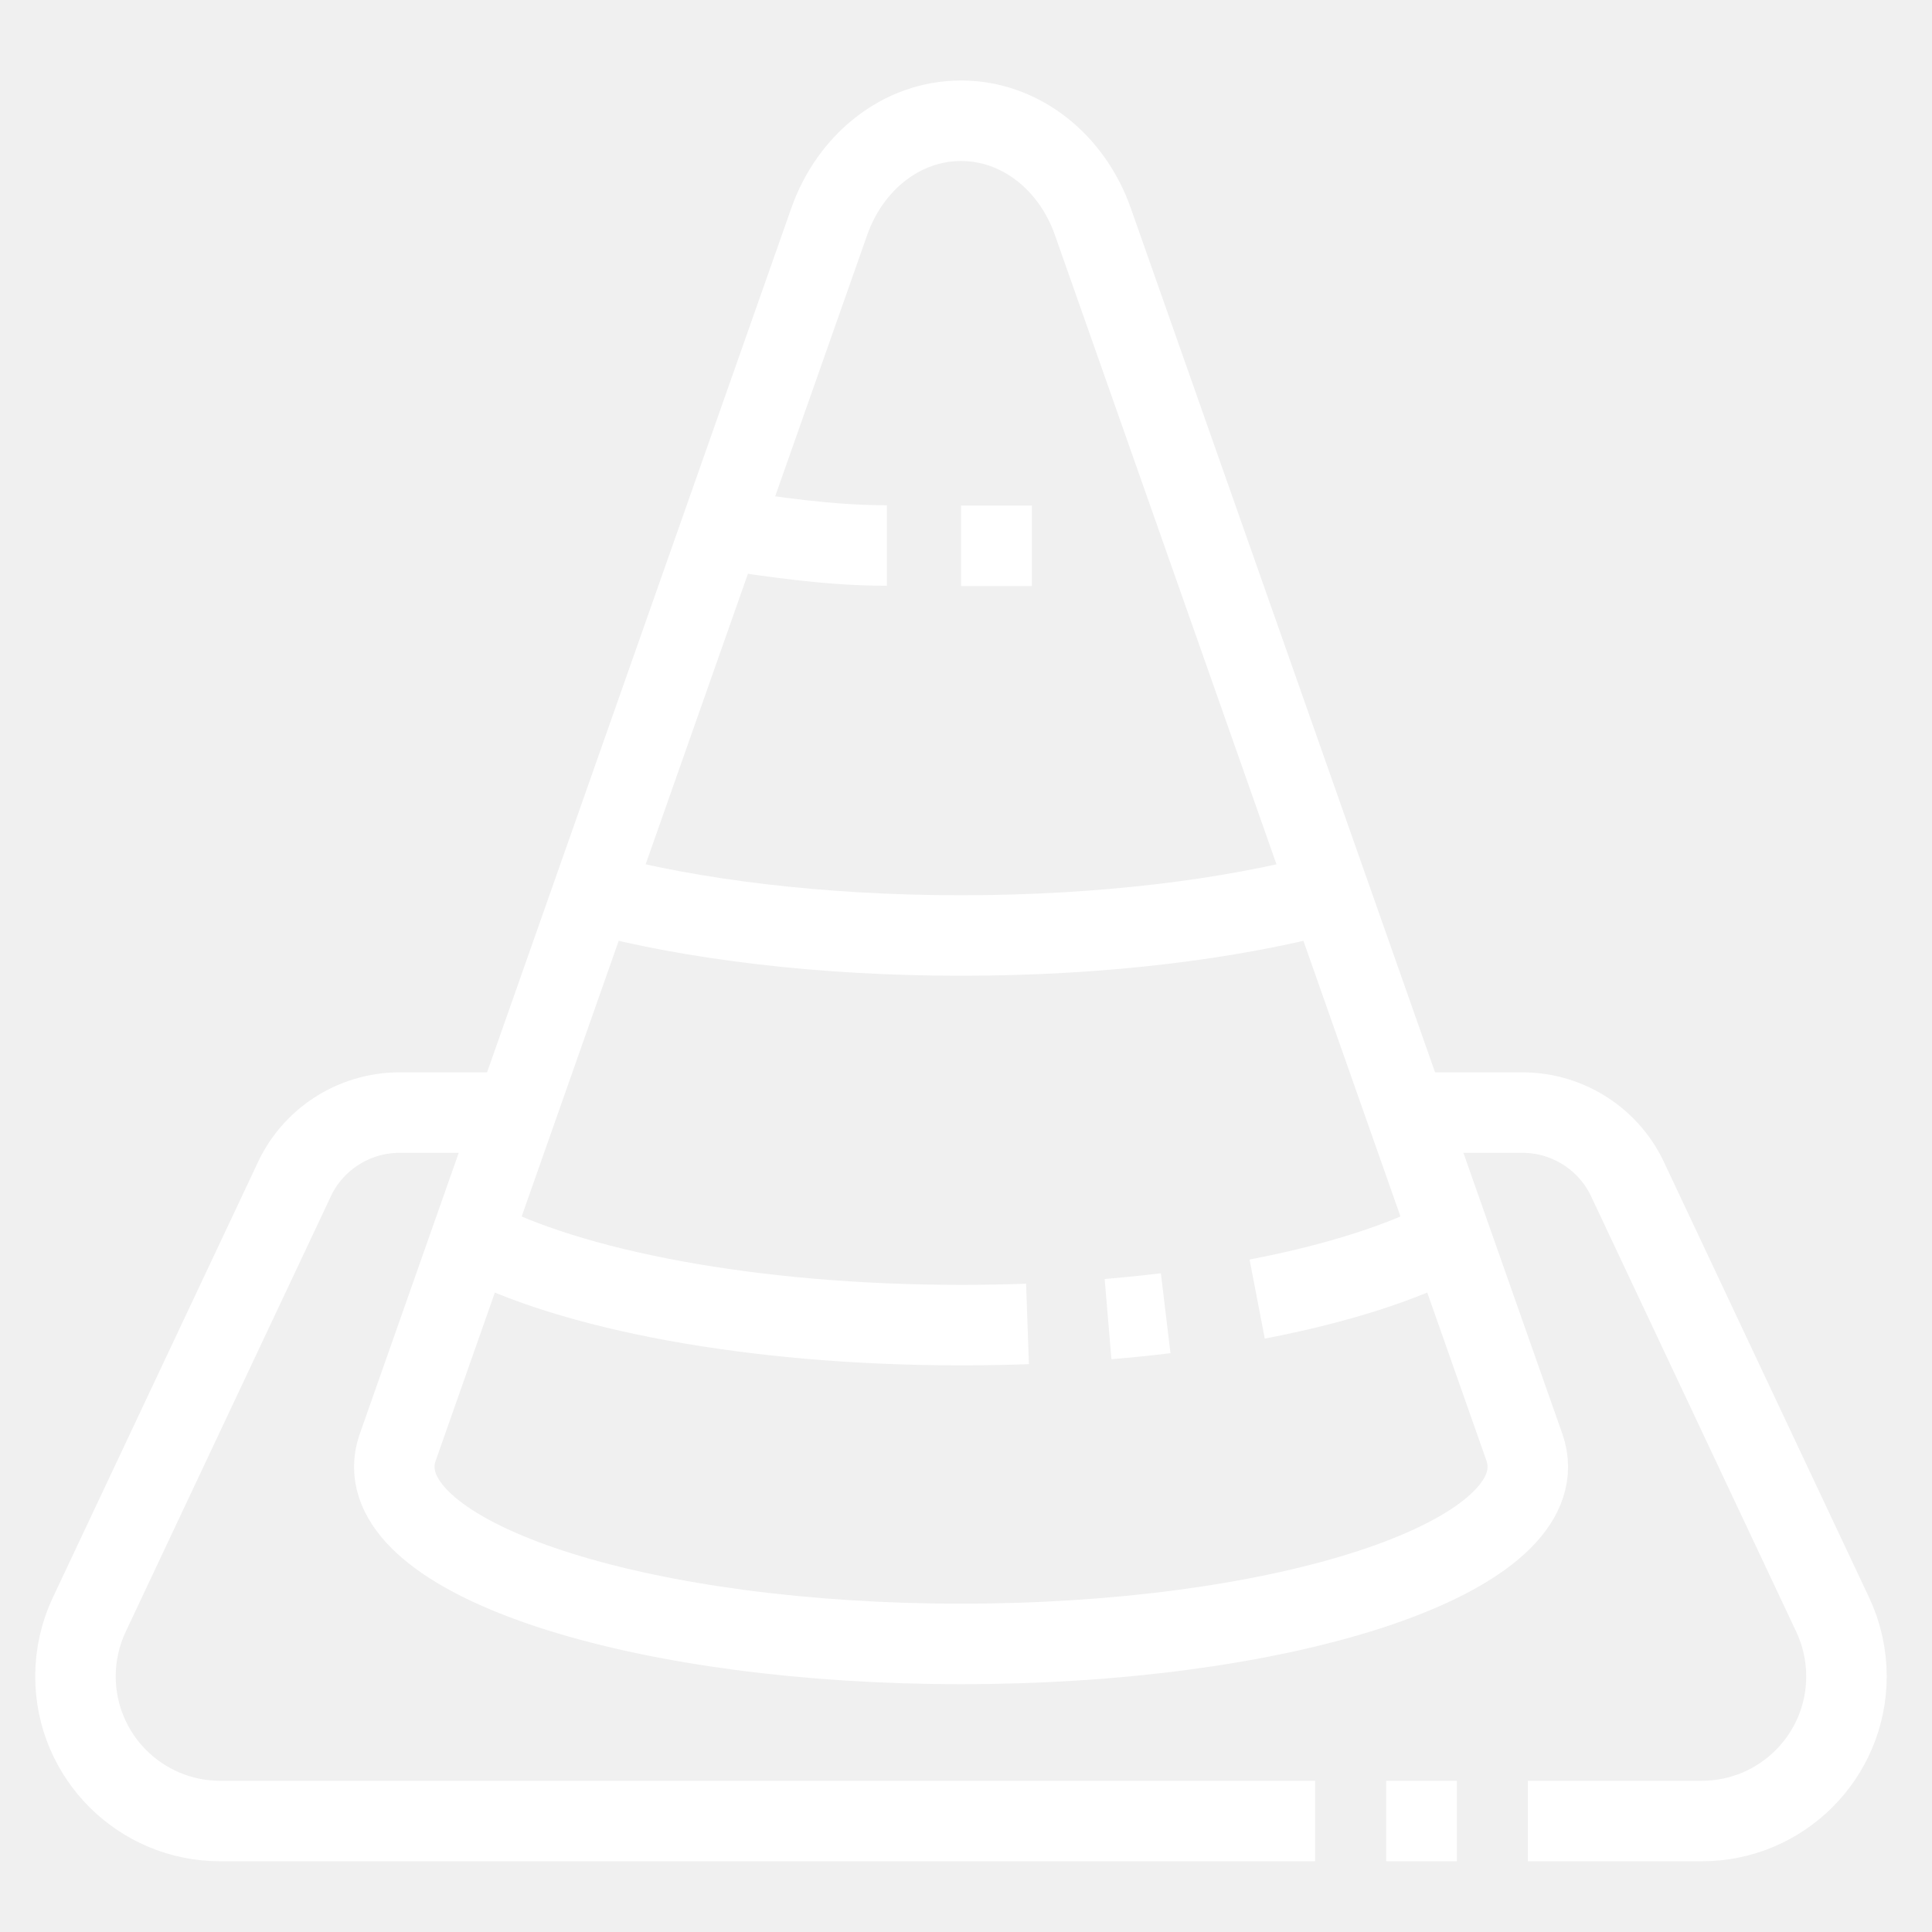
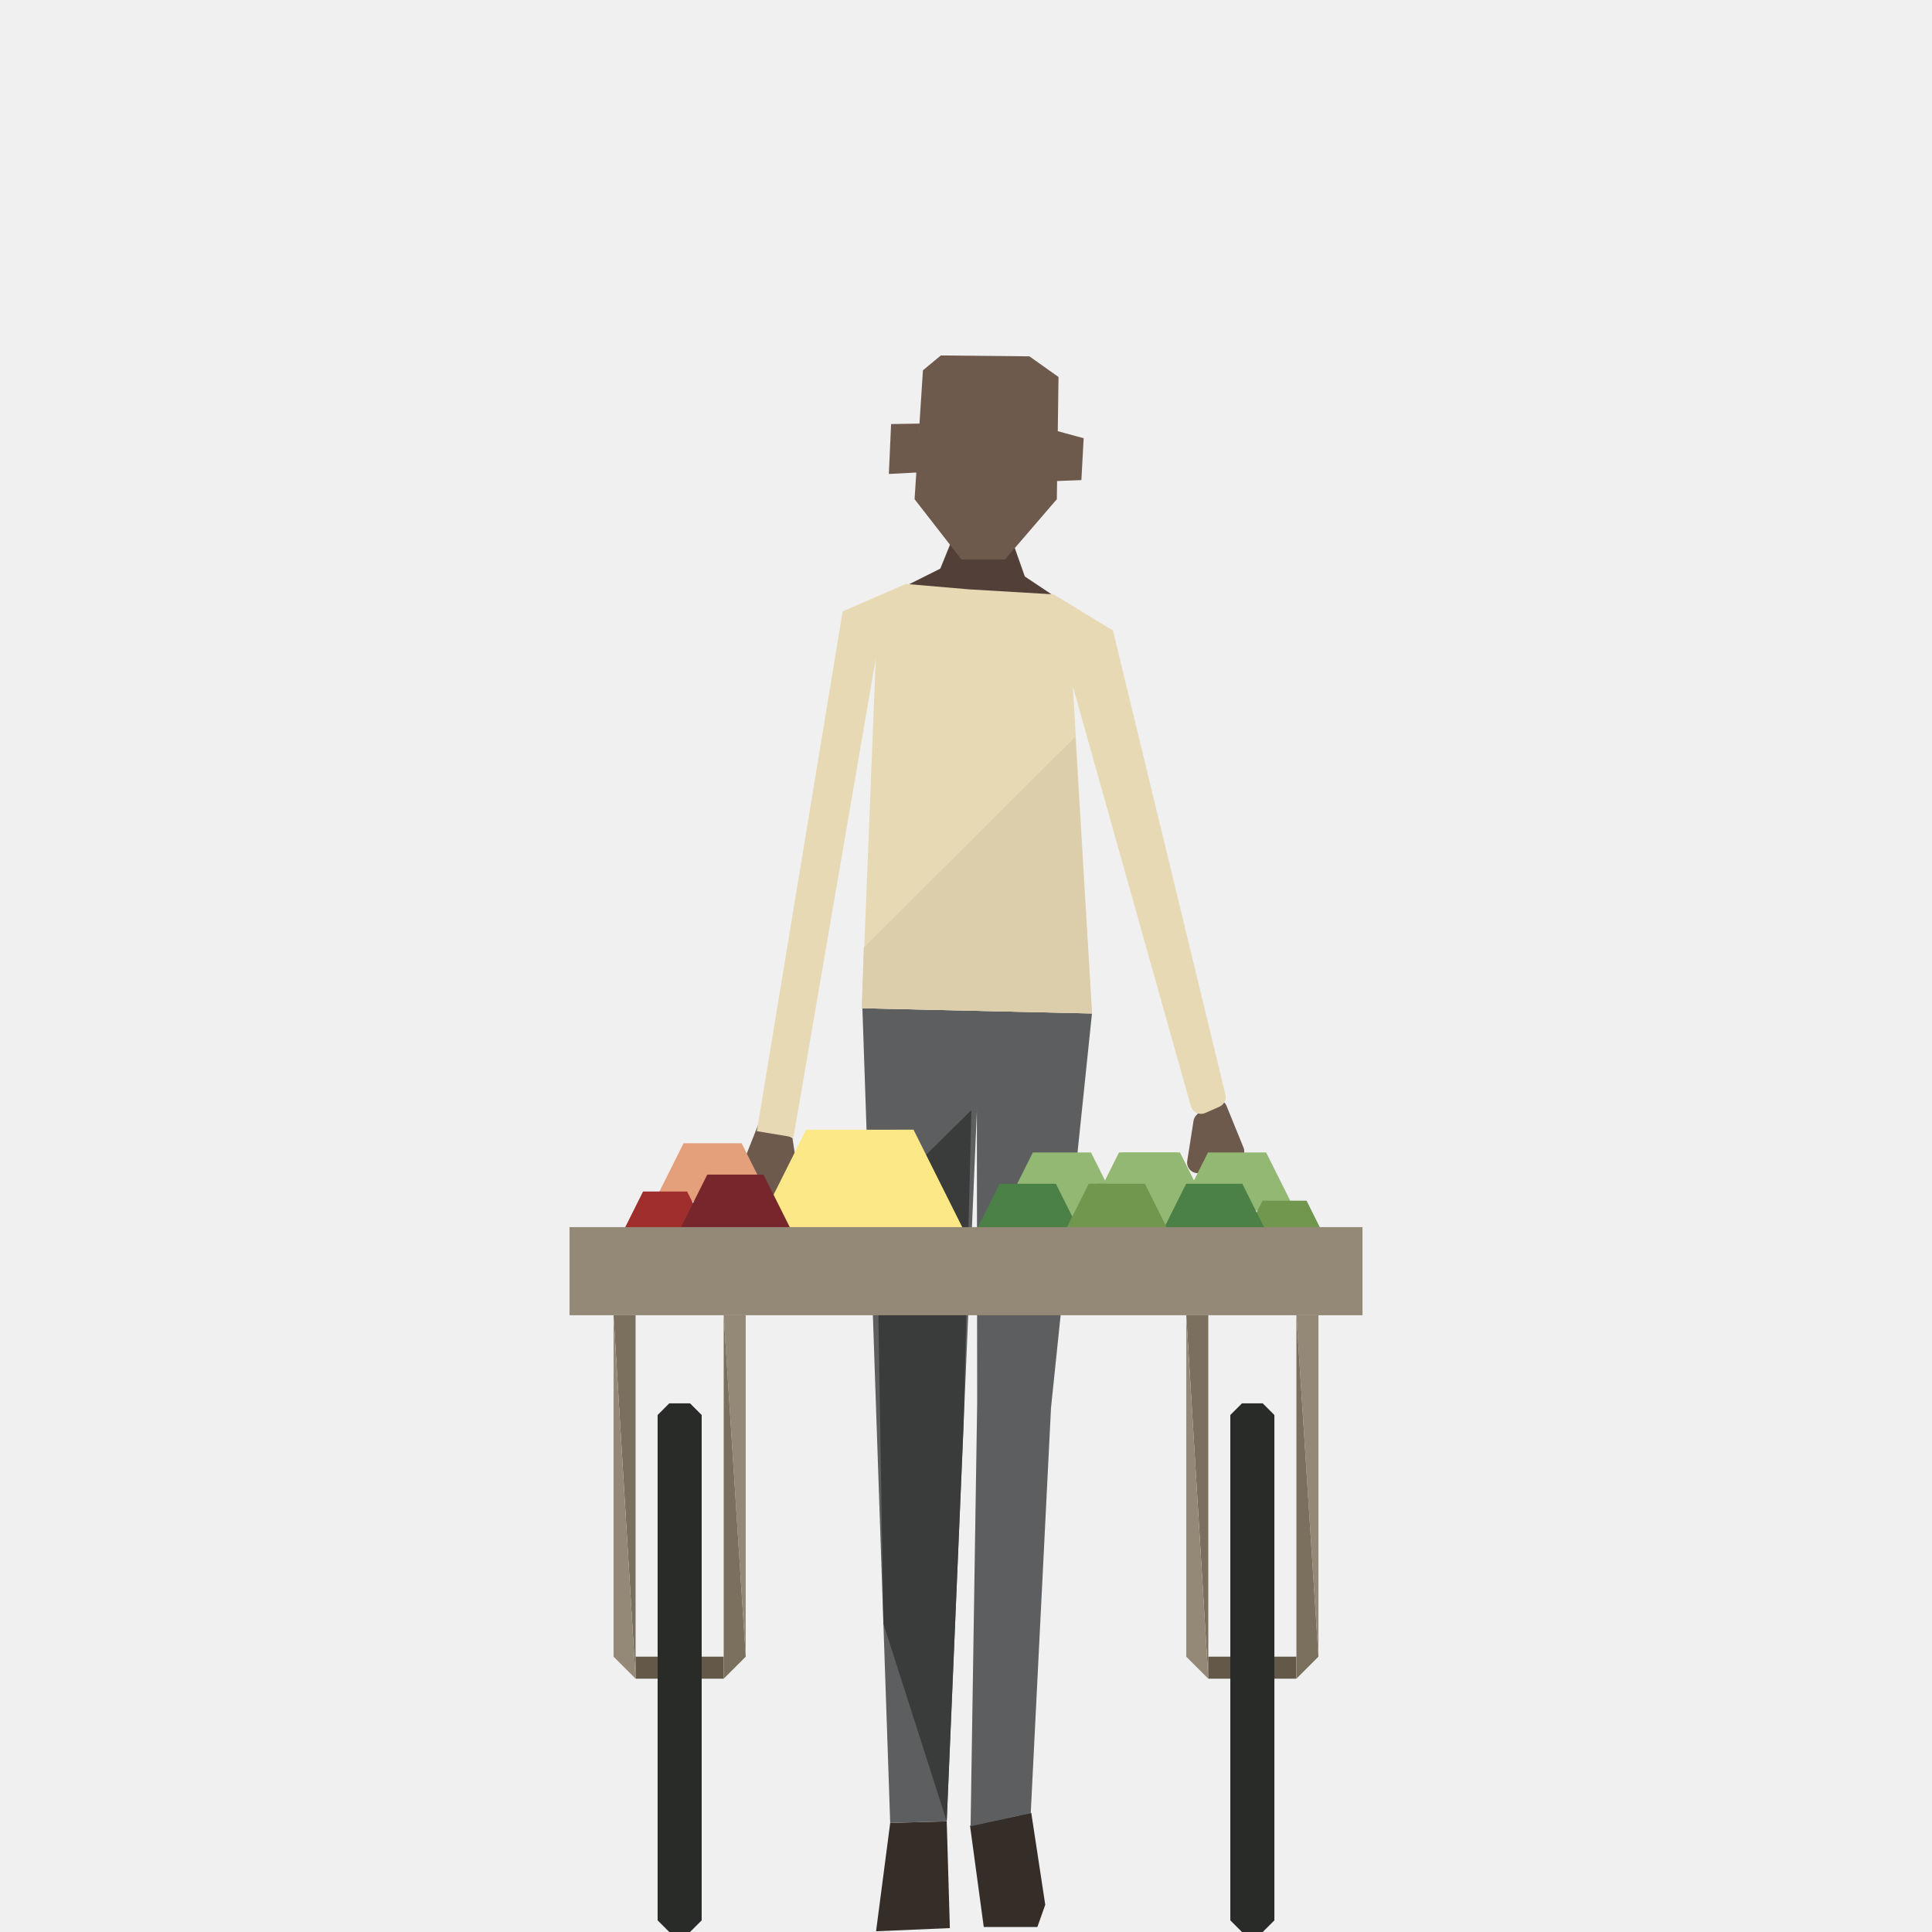
- <svg xmlns="http://www.w3.org/2000/svg" width="48" height="48" viewBox="0 0 48 48" fill="none">
-   <path d="M36.037 30.742C34.864 31.368 33.21 31.895 31.234 32.275" stroke="white" stroke-width="2" stroke-miterlimit="10" />
-   <path d="M37.873 35.956C37.929 36.115 37.958 36.279 37.958 36.443C37.958 38.873 31.654 40.843 23.877 40.843C16.1 40.843 9.796 38.873 9.796 36.443C9.796 36.291 9.82 36.141 9.869 35.993L20.603 5.503C21.119 4.037 22.39 3 23.877 3C25.363 3 26.635 4.037 27.151 5.503L37.873 35.956Z" stroke="white" stroke-width="2" stroke-miterlimit="10" />
-   <path d="M36.196 45.243H34.44" stroke="white" stroke-width="2" stroke-miterlimit="10" />
-   <path d="M37.958 45.243H42.279C44.265 45.243 45.875 43.634 45.875 41.648C45.875 41.118 45.758 40.594 45.532 40.115L40.473 29.376C40.012 28.322 38.972 27.642 37.822 27.642H34.945" stroke="white" stroke-width="2" stroke-miterlimit="10" />
-   <path d="M32.674 45.243H5.471C3.485 45.243 1.875 43.634 1.875 41.648C1.875 41.118 1.992 40.594 2.218 40.115L7.278 29.376C7.738 28.322 8.778 27.642 9.928 27.642H12.808" stroke="white" stroke-width="2" stroke-miterlimit="10" />
-   <path d="M22.034 13.553C20.572 13.553 19.196 13.336 17.911 13.147" stroke="white" stroke-width="2" stroke-miterlimit="10" />
-   <path d="M25.637 13.561H23.877" stroke="white" stroke-width="2" stroke-miterlimit="10" />
-   <path d="M33.025 22.186C30.564 22.845 27.369 23.242 23.877 23.242C20.383 23.242 17.19 22.845 14.729 22.186" stroke="white" stroke-width="2" stroke-miterlimit="10" />
-   <path d="M25.528 32.893C24.987 32.912 24.436 32.922 23.877 32.922C18.69 32.922 14.16 32.046 11.717 30.742" stroke="white" stroke-width="2" stroke-miterlimit="10" />
-   <path d="M28.961 32.627C28.495 32.683 28.017 32.732 27.529 32.773" stroke="white" stroke-width="2" stroke-miterlimit="10" />
+ <svg xmlns="http://www.w3.org/2000/svg" width="800px" height="800px" viewBox="-40 0 220 220" clip-rule="evenodd" fill-rule="evenodd" stroke-linejoin="round" stroke-miterlimit="2">
+   <path d="m-2.441-7.43h9.797l-1.136 6.525-9.456-1.518z" fill="#342d28" fill-rule="nonzero" transform="matrix(-.164255 1.25933 1.25933 .164255 70.3248 211.872)" />
+   <path d="m0-7.936 1.232 9.088h4.808l.705-1.993-1.254-8.247z" fill="#342d28" fill-rule="nonzero" transform="matrix(1.27 0 0 1.27 70.458 217.966)" />
+   <path d="m0-2.462-2.58-1.72-1.877-5.317-4.332 1.236-1.374 3.377-2.971 1.486 6.468 10.437z" fill="#524038" fill-rule="nonzero" transform="matrix(1.27 0 0 1.27 79.977 70.9594)" />
+   <path d="m0 18.294h-3.903l-4.203-5.404.751-11.558 1.604-1.332 7.942.08 2.61 1.852-.151 10.958z" fill="#6e5a4d" fill-rule="nonzero" transform="matrix(1.27 0 0 1.27 74.4381 40.4756)" />
+   <path d="m-2.811-4.495h2.571l.278 4.471-2.624-.093z" fill="#6e5a4d" fill-rule="nonzero" transform="matrix(-1.26982 .0212461 .0212461 1.26982 61.2625 54.0012)" />
+   <path d="m-.552-.42h2.688l.789-3.675-2.188-.688z" fill="#6e5a4d" fill-rule="nonzero" transform="matrix(1.22539 .333639 .333639 -1.22539 80.9209 48.6756)" />
+   <path d="m0-73.345 2.493 73.043 5.068-.14 2.703-63.678.028 26.177-.591 37.943 5.393-1.173 1.818-36.355 3.672-35.349z" fill="#5c5e5f" fill-rule="nonzero" transform="matrix(1.27 0 0 1.27 58.2023 207.96)" />
+   <path d="m0-63.769-.696 28.128-1.513 35.641-5.678-17.728-.608-37.659z" fill="#3a3b3b" fill-rule="nonzero" transform="matrix(1.27 0 0 1.27 70.6104 207.399)" />
+   <path d="m0-10.166 1.517 3.724c.053.132.077.273.069.415l-.326 5.755c-.036.646-.692 1.07-1.296.838l-.631-.242c-.344-.132-.581-.449-.61-.816l-.445-5.544.091.84c.059.548-.357 1.032-.908 1.057-.603.027-1.08-.506-.986-1.103l.564-3.588c.032-.201.127-.387.271-.53l1.132-1.124c.484-.48 1.301-.314 1.558.318" fill="#6e5a4d" fill-rule="nonzero" transform="matrix(1.27 0 0 1.27 99.6697 138.847)" />
+   <path d="m0-10.796-1.617 4.078.143 6.718 2.64-.347.535-6.142-.212 1.851 2.272.313-.763-5.092z" fill="#6e5a4d" fill-rule="nonzero" transform="matrix(1.27 0 0 1.27 46.4315 141.543)" />
+   <path d="m0-49.613-5.668 2.463-7.692 46.603 3.283.547 7.379-42.929-1.25 31.361 20.64.47-1.72-29.328 10.562 37.571c.128.592.767.918 1.32.673l1.256-.554c.4-.177.63-.603.556-1.035l-10.096-41.659-5.317-3.246-7.622-.453z" fill="#e7d9b4" fill-rule="nonzero" transform="matrix(1.27 0 0 1.27 63.1518 129.501)" />
+   <path d="m0-24.796 1.51 24.796-20.64-.469.18-5.433" fill="#dccdab" fill-rule="nonzero" transform="matrix(1.27 0 0 1.27 82.4287 115.405)" />
+   <path d="m32.375 188.647h10.033v2.508h-10.033z" fill="#645849" stroke-width="1.27" />
+   <path d="m0-30.613h1.975v30.613z" fill="#948976" fill-rule="nonzero" transform="matrix(1.27 0 0 1.27 42.4092 188.647)" />
+   <path d="m0 28.638-1.975 1.975v-32.588z" fill="#7a705d" fill-rule="nonzero" transform="matrix(1.27 0 0 1.27 44.9175 152.277)" />
+   <path d="m0-32.588h1.975v32.588z" fill="#7a705d" fill-rule="nonzero" transform="matrix(1.27 0 0 1.27 29.868 191.156)" />
+   <path d="m0-32.588 1.975 32.588-1.975-1.975z" fill="#948976" fill-rule="nonzero" transform="matrix(1.27 0 0 1.27 29.868 191.156)" />
+   <path d="m0 47.4h-1.862c-.408-.408-.636-.636-1.044-1.044v-45.312l1.044-1.044h1.862l1.044 1.044v45.312c-.408.408-.636.636-1.044 1.044" fill="#292b29" fill-rule="nonzero" transform="matrix(1.27 0 0 1.27 38.5752 159.802)" />
+   <path d="m97.583 188.647h10.033v2.508h-10.033z" fill="#645849" stroke-width="1.27" />
+   <g fill-rule="nonzero">
+     <path d="m0-30.613h1.975v30.613z" fill="#948976" transform="matrix(1.27 0 0 1.27 107.624 188.647)" />
+     <path d="m0 28.638-1.975 1.975v-32.588z" fill="#7a705d" transform="matrix(1.27 0 0 1.27 110.132 152.277)" />
+     <path d="m0-32.588h1.975v32.588z" fill="#7a705d" transform="matrix(1.27 0 0 1.27 95.0825 191.156)" />
+     <path d="m0-32.588 1.975 32.588-1.975-1.975z" fill="#948976" transform="matrix(1.27 0 0 1.27 95.0825 191.156)" />
+     <path d="m0 47.4h-1.862c-.408-.408-.636-.636-1.044-1.044v-45.312l1.044-1.044h1.862l1.044 1.044v45.312c-.408.408-.636.636-1.044 1.044" fill="#292b29" transform="matrix(1.27 0 0 1.27 103.79 159.802)" />
+     <path d="m2.184-9.249h8.832l-7.066 14.131-5.299-7.066z" fill="#fce887" transform="matrix(-.69249 1.38498 1.38498 .69249 66.1147 132.022)" />
+     <path d="m.417 4.625h4.416l1.767-3.533-2.65-3.533z" fill="#e49f7b" transform="matrix(.74994 -1.49988 -1.49988 -.74994 41.144 140.9066)" />
+     <path d="m.417 4.625h4.416l1.767-3.533-2.65-3.533z" fill="#a02e2c" transform="matrix(.567961 -1.13592 -1.13592 -.567961 35.736 143.7946)" />
+     <path d="m.417 4.625h4.416l1.767-3.533-2.65-3.533z" fill="#77272c" transform="matrix(.724656 -1.44931 -1.44931 -.724656 43.74 144.1106)" />
+     <path d="m.417 4.625h4.416l1.767-3.533-2.65-3.533-1.063-.475-3.565 7.002z" fill="#93b873" transform="matrix(-.74994 -1.49988 1.49988 -.74994 80.92215 141.9515)" />
+     <path d="m.417 4.625h4.416l1.767-3.533-2.65-3.533z" fill="#93b873" transform="matrix(-.74994 -1.49988 1.49988 -.74994 90.73205 141.9515)" />
+     <path d="m.417 4.625h4.416l1.767-3.533-2.65-3.533z" fill="#71974f" transform="matrix(-.567961 -1.13592 1.13592 -.567961 96.14005 144.8395)" />
+     <path d="m.417 4.625h4.416l1.767-3.533-2.65-3.533z" fill="#4b8046" transform="matrix(-.724656 -1.44931 1.44931 -.724656 88.13605 145.1555)" />
+     <path d="m.417 4.625h4.416l1.767-3.533-2.65-3.533z" fill="#4b8046" transform="matrix(-.724656 -1.44931 1.44931 -.724656 77.03645 145.1555)" />
+     <path d="m.417 4.625h4.416l1.767-3.533-2.65-3.533-1.063-.475-3.565 7.002z" fill="#93b873" transform="matrix(-.74994 -1.49988 1.49988 -.74994 91.05415 141.9515)" />
+     <path d="m.417 4.625h4.416l1.767-3.533-2.65-3.533z" fill="#93b873" transform="matrix(-.74994 -1.49988 1.49988 -.74994 100.8641 141.9515)" />
+     <path d="m.417 4.625h4.416l1.767-3.533-2.65-3.533z" fill="#71974f" transform="matrix(-.567961 -1.13592 1.13592 -.567961 106.272 144.8395)" />
+     <path d="m.417 4.625h4.416l1.767-3.533-2.65-3.533z" fill="#4b8046" transform="matrix(-.724656 -1.44931 1.44931 -.724656 98.26805 145.1555)" />
+     <path d="m.417 4.625h4.416l1.767-3.533-2.65-3.533z" fill="#71974f" transform="matrix(-.724656 -1.44931 1.44931 -.724656 87.16845 145.1555)" />
+   </g>
+   <path d="m24.852 139.736h90.297v10.033h-90.297z" fill="#948976" />
</svg>
